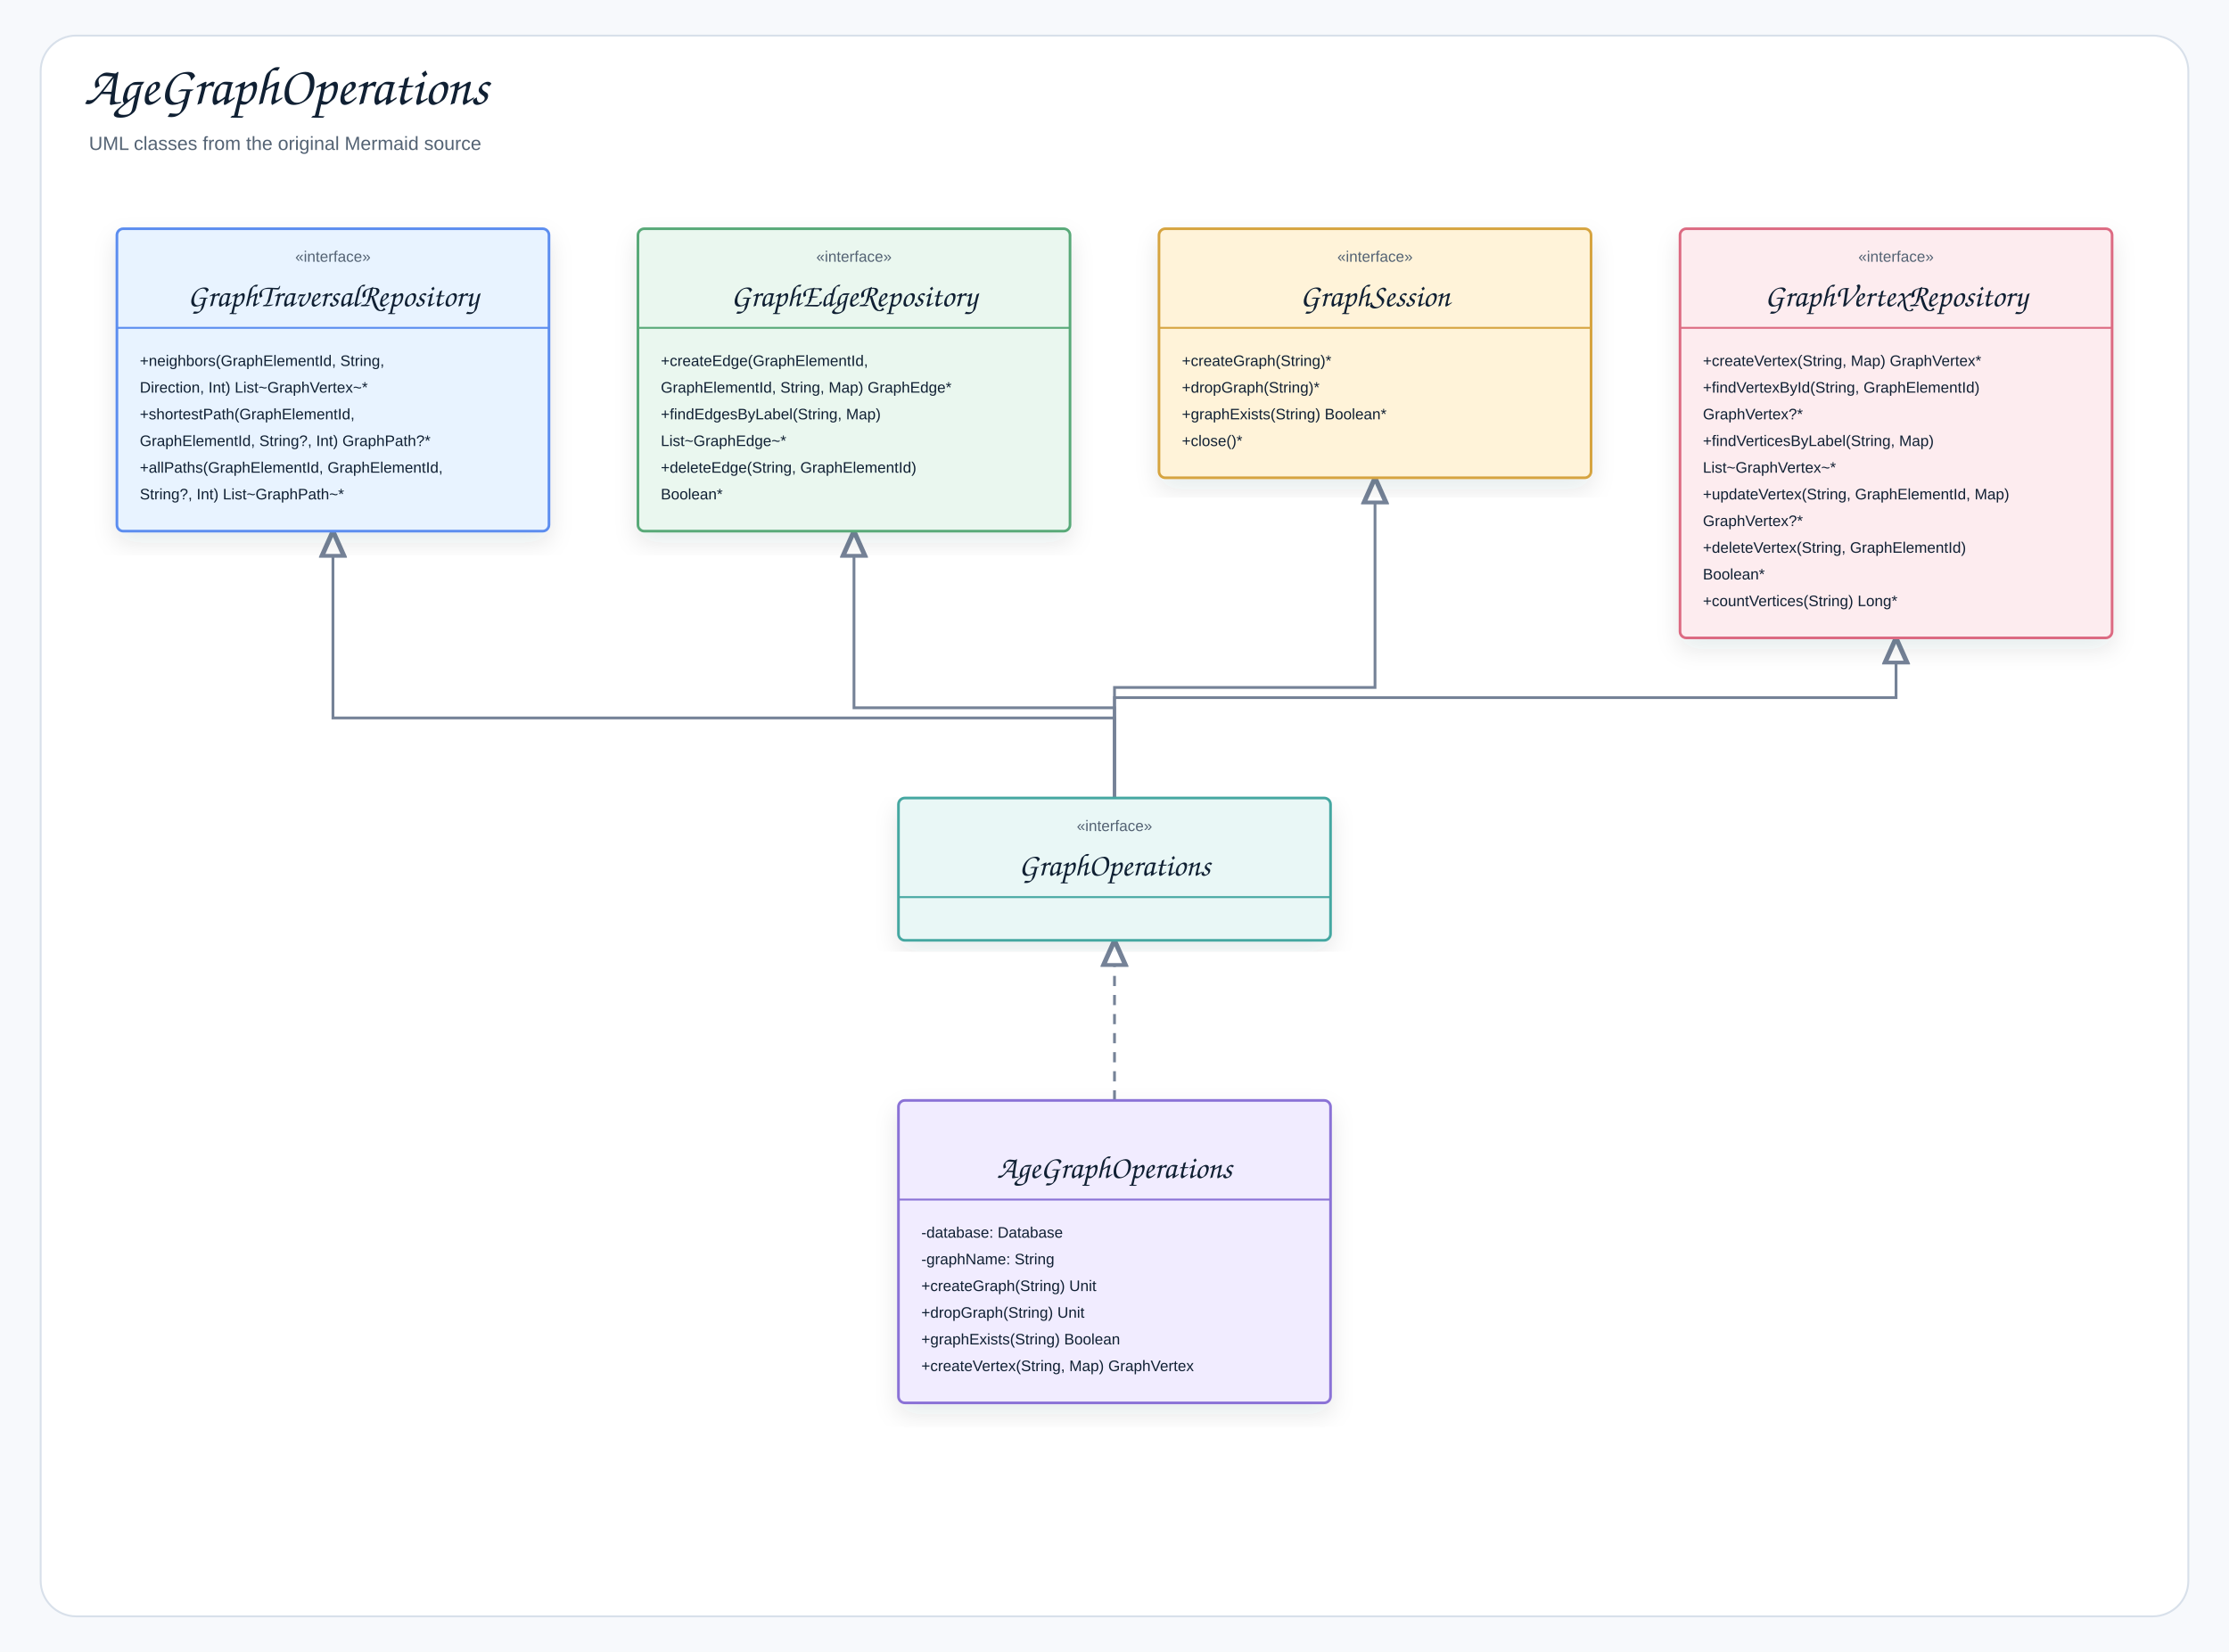
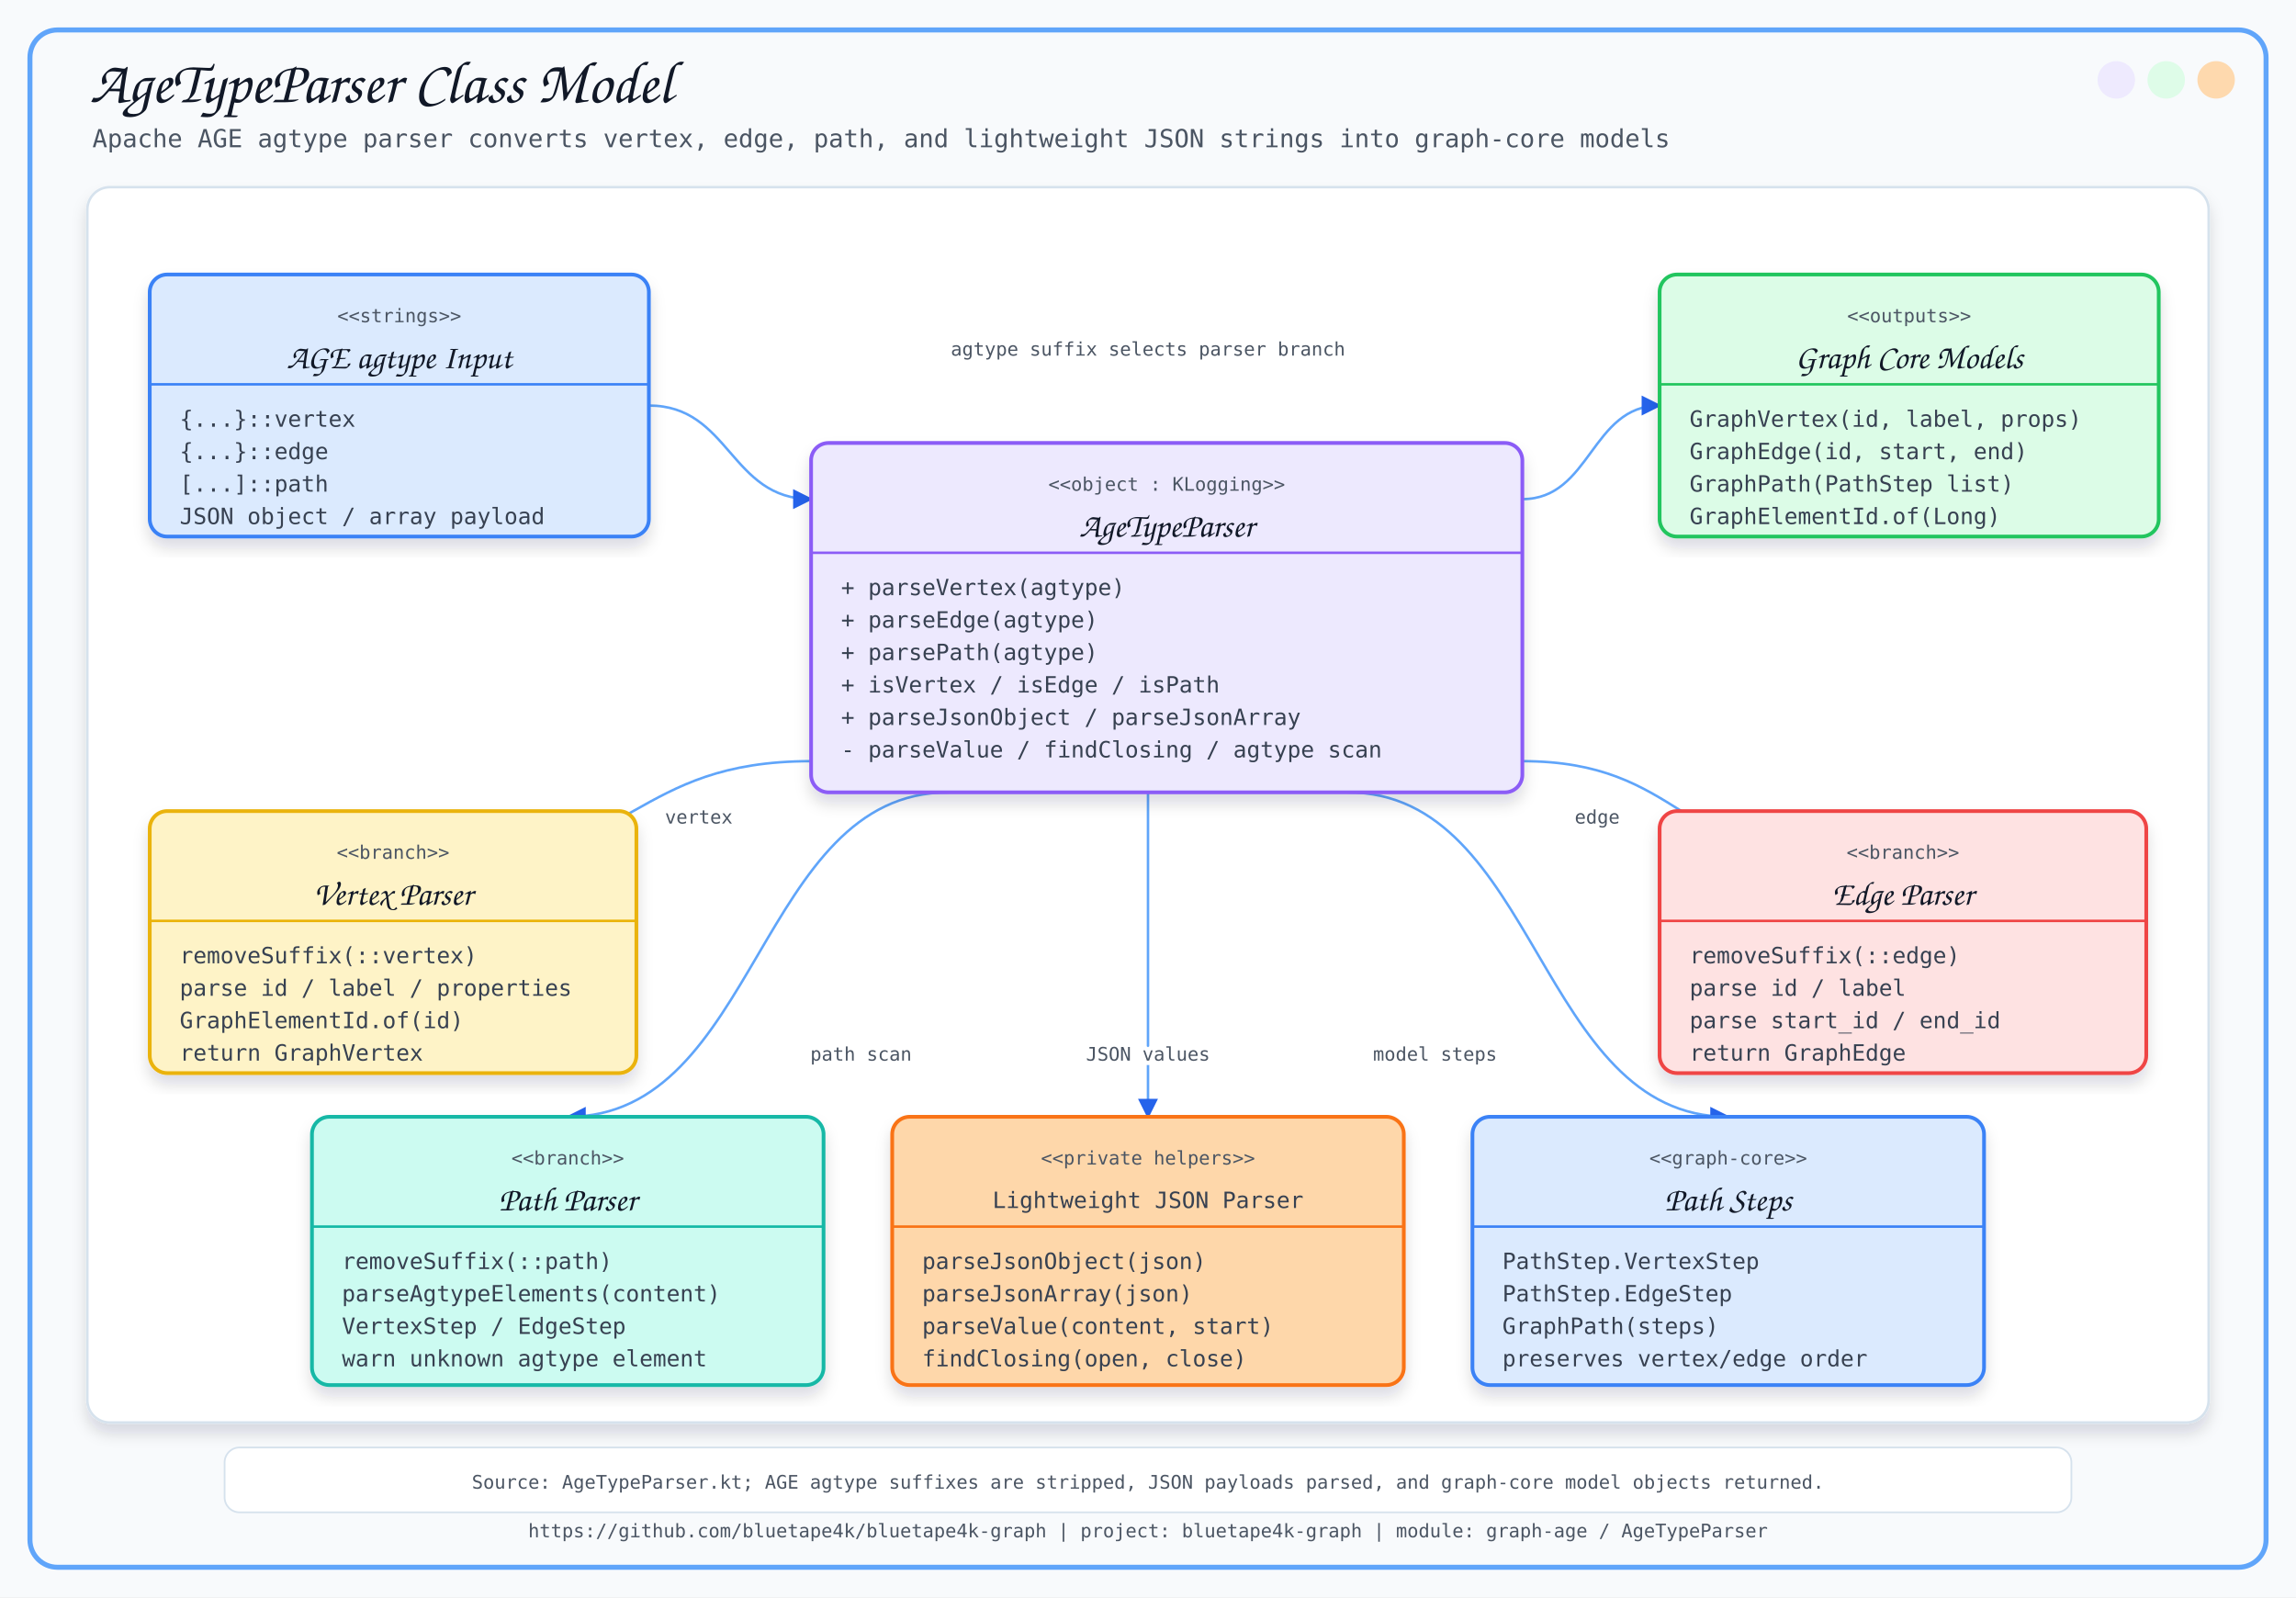
- <svg xmlns="http://www.w3.org/2000/svg" width="1754" height="1300" viewBox="0 0 1754 1300" role="img" aria-label="AgeGraphOperations">
+ <svg xmlns="http://www.w3.org/2000/svg" width="1840" height="1280" viewBox="0 0 1840 1280">
  <defs>
-     <filter id="shadow" x="-8%" y="-8%" width="116%" height="116%">
-       <feDropShadow dx="0" dy="8" stdDeviation="9" flood-color="#1f2937" flood-opacity="0.10" />
+     <filter id="softShadow" x="-8%" y="-8%" width="116%" height="116%">
+       <feDropShadow dx="0" dy="8" stdDeviation="6" flood-color="#0F172A" flood-opacity="0.14" />
    </filter>
-     <marker id="openArrow" markerWidth="10" markerHeight="8" refX="8.5" refY="4" orient="auto" markerUnits="strokeWidth">
-       <path d="M 1 1 L 8.5 4 L 1 7" fill="none" stroke="#758297" stroke-width="1.7" stroke-linecap="round" stroke-linejoin="round" />
+     <marker id="arrow" viewBox="0 0 10 10" refX="9" refY="5" markerWidth="8" markerHeight="8" orient="auto-start-reverse">
+       <path d="M 0 0 L 10 5 L 0 10 z" fill="#2563EB" />
    </marker>
-     <marker id="inherit" markerWidth="11" markerHeight="10" refX="9.5" refY="5" orient="auto" markerUnits="strokeWidth">
-       <path d="M 0.5 1 L 9.5 5 L 0.5 9 Z" fill="#ffffff" stroke="#758297" stroke-width="1.7" />
-     </marker>
-     <style>
-     .canvas{fill:#f7f9fc}.frame{fill:#fff;stroke:#d8e0ea;stroke-width:1.5}
-     .title{font-family:"Architects Daughter","Comic Sans MS","Comic Sans",cursive;font-size:43px;font-weight:400;fill:#102033}
-     .subtitle{font-family:"Comic Sans MS","Comic Sans","Comic Neue",Arial,sans-serif;font-size:15px;font-weight:400;fill:#536273}
-     .label{font-family:"Architects Daughter","Comic Sans MS","Comic Sans",cursive;font-size:25px;font-weight:400;fill:#102033}
-     .smallLabel{font-family:"Architects Daughter","Comic Sans MS","Comic Sans",cursive;font-size:21px;font-weight:400;fill:#102033}
-     .mono{font-family:"Comic Sans MS","Comic Sans","Comic Neue",Arial,sans-serif;font-size:12px;font-weight:400;fill:#102033}
-     .small{font-family:"Comic Sans MS","Comic Sans","Comic Neue",Arial,sans-serif;font-size:12px;font-weight:400;fill:#536273}
-     .strong{font-family:"Comic Sans MS","Comic Sans","Comic Neue",Arial,sans-serif;font-size:13px;font-weight:400;fill:#102033}
-     .card{stroke-width:2.1;filter:url(#shadow)}.compartment{stroke-width:1.5;fill:none}
-     .line{stroke:#758297;stroke-width:2.1;fill:none;marker-end:url(#openArrow)}
-     .plainLine{stroke:#758297;stroke-width:2.1;fill:none}
-     .dashed{stroke:#758297;stroke-width:2.1;stroke-dasharray:7 6;fill:none;marker-end:url(#openArrow)}
-     .inheritLine{stroke:#758297;stroke-width:2.2;fill:none;marker-end:url(#inherit)}
-     .implLine{stroke:#758297;stroke-width:2.2;stroke-dasharray:8 7;fill:none;marker-end:url(#inherit)}
-   </style>
  </defs>
-   <rect class="canvas" width="1754" height="1300" />
-   <rect class="frame" x="32" y="28" width="1690" height="1244" rx="28" />
-   <text class="title" x="66" y="82">AgeGraphOperations</text>
-   <text class="subtitle" x="70" y="118">UML classes from the original Mermaid source</text>
-   <path class="implLine" d="M877 866 L877 740" />
-   <path class="inheritLine" d="M877 628 L877 565 L262 565 L262 418" />
-   <path class="inheritLine" d="M877 628 L877 557 L672 557 L672 418" />
-   <path class="inheritLine" d="M877 628 L877 549 L1492 549 L1492 502" />
-   <path class="inheritLine" d="M877 628 L877 541 L1082 541 L1082 376" />
-   <g transform="translate(92,180)">
-     <rect class="card" x="0" y="0" width="340" height="238" rx="5" fill="#E8F3FF" stroke="#5B8DEF" />
-     <line class="compartment" x1="0" y1="78" x2="340" y2="78" stroke="#5B8DEF" />
-     <text class="small" x="170" y="26" text-anchor="middle">«interface»</text>
-     <text class="label" x="170" y="61" text-anchor="middle">GraphTraversalRepository</text>
-     <text class="mono" x="18" y="108">+neighbors(GraphElementId, String,</text>
-     <text class="mono" x="18" y="129">Direction, Int) List~GraphVertex~*</text>
-     <text class="mono" x="18" y="150">+shortestPath(GraphElementId,</text>
-     <text class="mono" x="18" y="171">GraphElementId, String?, Int) GraphPath?*</text>
-     <text class="mono" x="18" y="192">+allPaths(GraphElementId, GraphElementId,</text>
-     <text class="mono" x="18" y="213">String?, Int) List~GraphPath~*</text>
-   </g>
-   <g transform="translate(502,180)">
-     <rect class="card" x="0" y="0" width="340" height="238" rx="5" fill="#EAF7EF" stroke="#58A978" />
-     <line class="compartment" x1="0" y1="78" x2="340" y2="78" stroke="#58A978" />
-     <text class="small" x="170" y="26" text-anchor="middle">«interface»</text>
-     <text class="label" x="170" y="61" text-anchor="middle">GraphEdgeRepository</text>
-     <text class="mono" x="18" y="108">+createEdge(GraphElementId,</text>
-     <text class="mono" x="18" y="129">GraphElementId, String, Map) GraphEdge*</text>
-     <text class="mono" x="18" y="150">+findEdgesByLabel(String, Map)</text>
-     <text class="mono" x="18" y="171">List~GraphEdge~*</text>
-     <text class="mono" x="18" y="192">+deleteEdge(String, GraphElementId)</text>
-     <text class="mono" x="18" y="213">Boolean*</text>
-   </g>
-   <g transform="translate(912,180)">
-     <rect class="card" x="0" y="0" width="340" height="196" rx="5" fill="#FFF3D9" stroke="#D6A441" />
-     <line class="compartment" x1="0" y1="78" x2="340" y2="78" stroke="#D6A441" />
-     <text class="small" x="170" y="26" text-anchor="middle">«interface»</text>
-     <text class="label" x="170" y="61" text-anchor="middle">GraphSession</text>
-     <text class="mono" x="18" y="108">+createGraph(String)*</text>
-     <text class="mono" x="18" y="129">+dropGraph(String)*</text>
-     <text class="mono" x="18" y="150">+graphExists(String) Boolean*</text>
-     <text class="mono" x="18" y="171">+close()*</text>
-   </g>
-   <g transform="translate(1322,180)">
-     <rect class="card" x="0" y="0" width="340" height="322" rx="5" fill="#FDECEF" stroke="#DC6B82" />
-     <line class="compartment" x1="0" y1="78" x2="340" y2="78" stroke="#DC6B82" />
-     <text class="small" x="170" y="26" text-anchor="middle">«interface»</text>
-     <text class="label" x="170" y="61" text-anchor="middle">GraphVertexRepository</text>
-     <text class="mono" x="18" y="108">+createVertex(String, Map) GraphVertex*</text>
-     <text class="mono" x="18" y="129">+findVertexById(String, GraphElementId)</text>
-     <text class="mono" x="18" y="150">GraphVertex?*</text>
-     <text class="mono" x="18" y="171">+findVerticesByLabel(String, Map)</text>
-     <text class="mono" x="18" y="192">List~GraphVertex~*</text>
-     <text class="mono" x="18" y="213">+updateVertex(String, GraphElementId, Map)</text>
-     <text class="mono" x="18" y="234">GraphVertex?*</text>
-     <text class="mono" x="18" y="255">+deleteVertex(String, GraphElementId)</text>
-     <text class="mono" x="18" y="276">Boolean*</text>
-     <text class="mono" x="18" y="297">+countVertices(String) Long*</text>
-   </g>
-   <g transform="translate(707,628)">
-     <rect class="card" x="0" y="0" width="340" height="112" rx="5" fill="#E9F7F6" stroke="#45A7A1" />
-     <line class="compartment" x1="0" y1="78" x2="340" y2="78" stroke="#45A7A1" />
-     <text class="small" x="170" y="26" text-anchor="middle">«interface»</text>
-     <text class="label" x="170" y="61" text-anchor="middle">GraphOperations</text>
-   </g>
-   <g transform="translate(707,866)">
-     <rect class="card" x="0" y="0" width="340" height="238" rx="5" fill="#F1ECFF" stroke="#8A72D6" />
-     <line class="compartment" x1="0" y1="78" x2="340" y2="78" stroke="#8A72D6" />
-     <text class="small" x="170" y="26" text-anchor="middle" />
-     <text class="label" x="170" y="61" text-anchor="middle">AgeGraphOperations</text>
-     <text class="mono" x="18" y="108">-database: Database</text>
-     <text class="mono" x="18" y="129">-graphName: String</text>
-     <text class="mono" x="18" y="150">+createGraph(String) Unit</text>
-     <text class="mono" x="18" y="171">+dropGraph(String) Unit</text>
-     <text class="mono" x="18" y="192">+graphExists(String) Boolean</text>
-     <text class="mono" x="18" y="213">+createVertex(String, Map) GraphVertex</text>
-   </g>
+   <style>
+       .title { font-family: 'Architects Daughter', cursive; font-size: 48px; fill: #111827; }
+       .subtitle { font-family: 'Comic Mono', monospace; font-size: 20px; fill: #4B5563; }
+       .label { font-family: 'Architects Daughter', cursive; font-size: 27px; fill: #111827; }
+       .small { font-family: 'Comic Mono', monospace; font-size: 18px; fill: #374151; }
+       .tiny { font-family: 'Comic Mono', monospace; font-size: 15px; fill: #4B5563; }
+       .card { filter: url(#softShadow); }
+       .line { stroke: #2563EB; stroke-width: 3; fill: none; marker-end: url(#arrow); }
+       .thin { stroke: #60A5FA; stroke-width: 2; fill: none; marker-end: url(#arrow); }
+       .dash { stroke: #64748B; stroke-width: 2; stroke-dasharray: 8 8; fill: none; marker-end: url(#arrow); }
+     </style>
+   <rect x="0" y="0" width="1840" height="1280" fill="#F8FAFC" />
+   <rect x="24" y="24" width="1792" height="1232" rx="22" fill="none" stroke="#60A5FA" stroke-width="4" />
+   <circle cx="1776" cy="64" r="15" fill="#FED7AA" opacity="0.95" />
+   <circle cx="1736" cy="64" r="15" fill="#DCFCE7" opacity="0.95" />
+   <circle cx="1696" cy="64" r="15" fill="#EDE9FE" opacity="0.95" />
+   <text x="72" y="82" class="title">AgeTypeParser Class Model</text>
+   <text x="74" y="118" class="subtitle">Apache AGE agtype parser converts vertex, edge, path, and lightweight JSON strings into graph-core models</text>
+   <text x="920.0" y="1232" text-anchor="middle" class="tiny">https://github.com/bluetape4k/bluetape4k-graph | project: bluetape4k-graph | module: graph-age / AgeTypeParser</text>
+   <rect x="70" y="150" width="1700" height="990" rx="18" fill="#FFFFFF" stroke="#D6E2ED" stroke-width="2" filter="url(#softShadow)" />
+   <path d="M 520 325 C 585.0 325, 585.0 400, 650 400" class="thin" />
+   <path d="M 1220 400 C 1275.0 400, 1275.0 325, 1330 325" class="thin" />
+   <text x="920" y="285" text-anchor="middle" class="tiny" stroke="#FFFFFF" stroke-width="7" stroke-linejoin="round">agtype suffix selects parser branch</text>
+   <text x="920" y="285" text-anchor="middle" class="tiny">agtype suffix selects parser branch</text>
+   <path d="M 650 610 C 507.5 610, 507.5 690, 365 690" class="thin" />
+   <path d="M 760 635 C 607.5 635, 607.5 895, 455 895" class="thin" />
+   <path d="M 920 635 C 920.0 635, 920.0 895, 920 895" class="thin" />
+   <path d="M 1080 635 C 1232.5 635, 1232.5 895, 1385 895" class="thin" />
+   <path d="M 1220 610 C 1347.5 610, 1347.5 690, 1475 690" class="thin" />
+   <text x="560" y="660" text-anchor="middle" class="tiny" stroke="#FFFFFF" stroke-width="7" stroke-linejoin="round">vertex</text>
+   <text x="560" y="660" text-anchor="middle" class="tiny">vertex</text>
+   <text x="690" y="850" text-anchor="middle" class="tiny" stroke="#FFFFFF" stroke-width="7" stroke-linejoin="round">path scan</text>
+   <text x="690" y="850" text-anchor="middle" class="tiny">path scan</text>
+   <text x="920" y="850" text-anchor="middle" class="tiny" stroke="#FFFFFF" stroke-width="7" stroke-linejoin="round">JSON values</text>
+   <text x="920" y="850" text-anchor="middle" class="tiny">JSON values</text>
+   <text x="1150" y="850" text-anchor="middle" class="tiny" stroke="#FFFFFF" stroke-width="7" stroke-linejoin="round">model steps</text>
+   <text x="1150" y="850" text-anchor="middle" class="tiny">model steps</text>
+   <text x="1280" y="660" text-anchor="middle" class="tiny" stroke="#FFFFFF" stroke-width="7" stroke-linejoin="round">edge</text>
+   <text x="1280" y="660" text-anchor="middle" class="tiny">edge</text>
+   <rect x="120" y="220" width="400" height="210" rx="14" fill="#DBEAFE" stroke="#3B82F6" stroke-width="3" class="card" />
+   <text x="320.0" y="254" text-anchor="middle" dominant-baseline="middle" class="tiny">&lt;&lt;strings&gt;&gt;</text>
+   <text x="320.0" y="288" text-anchor="middle" dominant-baseline="middle" class="label">AGE agtype Input</text>
+   <line x1="120" y1="308" x2="520" y2="308" stroke="#3B82F6" stroke-width="2" />
+   <text x="144" y="342" class="small">{...}::vertex</text>
+   <text x="144" y="368" class="small">{...}::edge</text>
+   <text x="144" y="394" class="small">[...]::path</text>
+   <text x="144" y="420" class="small">JSON object / array payload</text>
+   <rect x="650" y="355" width="570" height="280" rx="14" fill="#EDE9FE" stroke="#8B5CF6" stroke-width="3" class="card" />
+   <text x="935.0" y="389" text-anchor="middle" dominant-baseline="middle" class="tiny">&lt;&lt;object : KLogging&gt;&gt;</text>
+   <text x="935.0" y="423" text-anchor="middle" dominant-baseline="middle" class="label">AgeTypeParser</text>
+   <line x1="650" y1="443" x2="1220" y2="443" stroke="#8B5CF6" stroke-width="2" />
+   <text x="674" y="477" class="small">+ parseVertex(agtype)</text>
+   <text x="674" y="503" class="small">+ parseEdge(agtype)</text>
+   <text x="674" y="529" class="small">+ parsePath(agtype)</text>
+   <text x="674" y="555" class="small">+ isVertex / isEdge / isPath</text>
+   <text x="674" y="581" class="small">+ parseJsonObject / parseJsonArray</text>
+   <text x="674" y="607" class="small">- parseValue / findClosing / agtype scan</text>
+   <rect x="1330" y="220" width="400" height="210" rx="14" fill="#DCFCE7" stroke="#22C55E" stroke-width="3" class="card" />
+   <text x="1530.0" y="254" text-anchor="middle" dominant-baseline="middle" class="tiny">&lt;&lt;outputs&gt;&gt;</text>
+   <text x="1530.0" y="288" text-anchor="middle" dominant-baseline="middle" class="label">Graph Core Models</text>
+   <line x1="1330" y1="308" x2="1730" y2="308" stroke="#22C55E" stroke-width="2" />
+   <text x="1354" y="342" class="small">GraphVertex(id, label, props)</text>
+   <text x="1354" y="368" class="small">GraphEdge(id, start, end)</text>
+   <text x="1354" y="394" class="small">GraphPath(PathStep list)</text>
+   <text x="1354" y="420" class="small">GraphElementId.of(Long)</text>
+   <rect x="120" y="650" width="390" height="210" rx="14" fill="#FEF3C7" stroke="#EAB308" stroke-width="3" class="card" />
+   <text x="315.0" y="684" text-anchor="middle" dominant-baseline="middle" class="tiny">&lt;&lt;branch&gt;&gt;</text>
+   <text x="315.0" y="718" text-anchor="middle" dominant-baseline="middle" class="label">Vertex Parser</text>
+   <line x1="120" y1="738" x2="510" y2="738" stroke="#EAB308" stroke-width="2" />
+   <text x="144" y="772" class="small">removeSuffix(::vertex)</text>
+   <text x="144" y="798" class="small">parse id / label / properties</text>
+   <text x="144" y="824" class="small">GraphElementId.of(id)</text>
+   <text x="144" y="850" class="small">return GraphVertex</text>
+   <rect x="1330" y="650" width="390" height="210" rx="14" fill="#FEE2E2" stroke="#EF4444" stroke-width="3" class="card" />
+   <text x="1525.0" y="684" text-anchor="middle" dominant-baseline="middle" class="tiny">&lt;&lt;branch&gt;&gt;</text>
+   <text x="1525.0" y="718" text-anchor="middle" dominant-baseline="middle" class="label">Edge Parser</text>
+   <line x1="1330" y1="738" x2="1720" y2="738" stroke="#EF4444" stroke-width="2" />
+   <text x="1354" y="772" class="small">removeSuffix(::edge)</text>
+   <text x="1354" y="798" class="small">parse id / label</text>
+   <text x="1354" y="824" class="small">parse start_id / end_id</text>
+   <text x="1354" y="850" class="small">return GraphEdge</text>
+   <rect x="250" y="895" width="410" height="215" rx="14" fill="#CCFBF1" stroke="#14B8A6" stroke-width="3" class="card" />
+   <text x="455.0" y="929" text-anchor="middle" dominant-baseline="middle" class="tiny">&lt;&lt;branch&gt;&gt;</text>
+   <text x="455.0" y="963" text-anchor="middle" dominant-baseline="middle" class="label">Path Parser</text>
+   <line x1="250" y1="983" x2="660" y2="983" stroke="#14B8A6" stroke-width="2" />
+   <text x="274" y="1017" class="small">removeSuffix(::path)</text>
+   <text x="274" y="1043" class="small">parseAgtypeElements(content)</text>
+   <text x="274" y="1069" class="small">VertexStep / EdgeStep</text>
+   <text x="274" y="1095" class="small">warn unknown agtype element</text>
+   <rect x="715" y="895" width="410" height="215" rx="14" fill="#FED7AA" stroke="#F97316" stroke-width="3" class="card" />
+   <text x="920.0" y="929" text-anchor="middle" dominant-baseline="middle" class="tiny">&lt;&lt;private helpers&gt;&gt;</text>
+   <text x="920.0" y="963" text-anchor="middle" dominant-baseline="middle" class="small">Lightweight JSON Parser</text>
+   <line x1="715" y1="983" x2="1125" y2="983" stroke="#F97316" stroke-width="2" />
+   <text x="739" y="1017" class="small">parseJsonObject(json)</text>
+   <text x="739" y="1043" class="small">parseJsonArray(json)</text>
+   <text x="739" y="1069" class="small">parseValue(content, start)</text>
+   <text x="739" y="1095" class="small">findClosing(open, close)</text>
+   <rect x="1180" y="895" width="410" height="215" rx="14" fill="#DBEAFE" stroke="#3B82F6" stroke-width="3" class="card" />
+   <text x="1385.0" y="929" text-anchor="middle" dominant-baseline="middle" class="tiny">&lt;&lt;graph-core&gt;&gt;</text>
+   <text x="1385.0" y="963" text-anchor="middle" dominant-baseline="middle" class="label">Path Steps</text>
+   <line x1="1180" y1="983" x2="1590" y2="983" stroke="#3B82F6" stroke-width="2" />
+   <text x="1204" y="1017" class="small">PathStep.VertexStep</text>
+   <text x="1204" y="1043" class="small">PathStep.EdgeStep</text>
+   <text x="1204" y="1069" class="small">GraphPath(steps)</text>
+   <text x="1204" y="1095" class="small">preserves vertex/edge order</text>
+   <rect x="180" y="1160" width="1480" height="52" rx="12" fill="#FFFFFF" stroke="#D6E2ED" stroke-width="1.4" />
+   <text x="920" y="1193" text-anchor="middle" class="tiny">Source: AgeTypeParser.kt; AGE agtype suffixes are stripped, JSON payloads parsed, and graph-core model objects returned.</text>
</svg>
